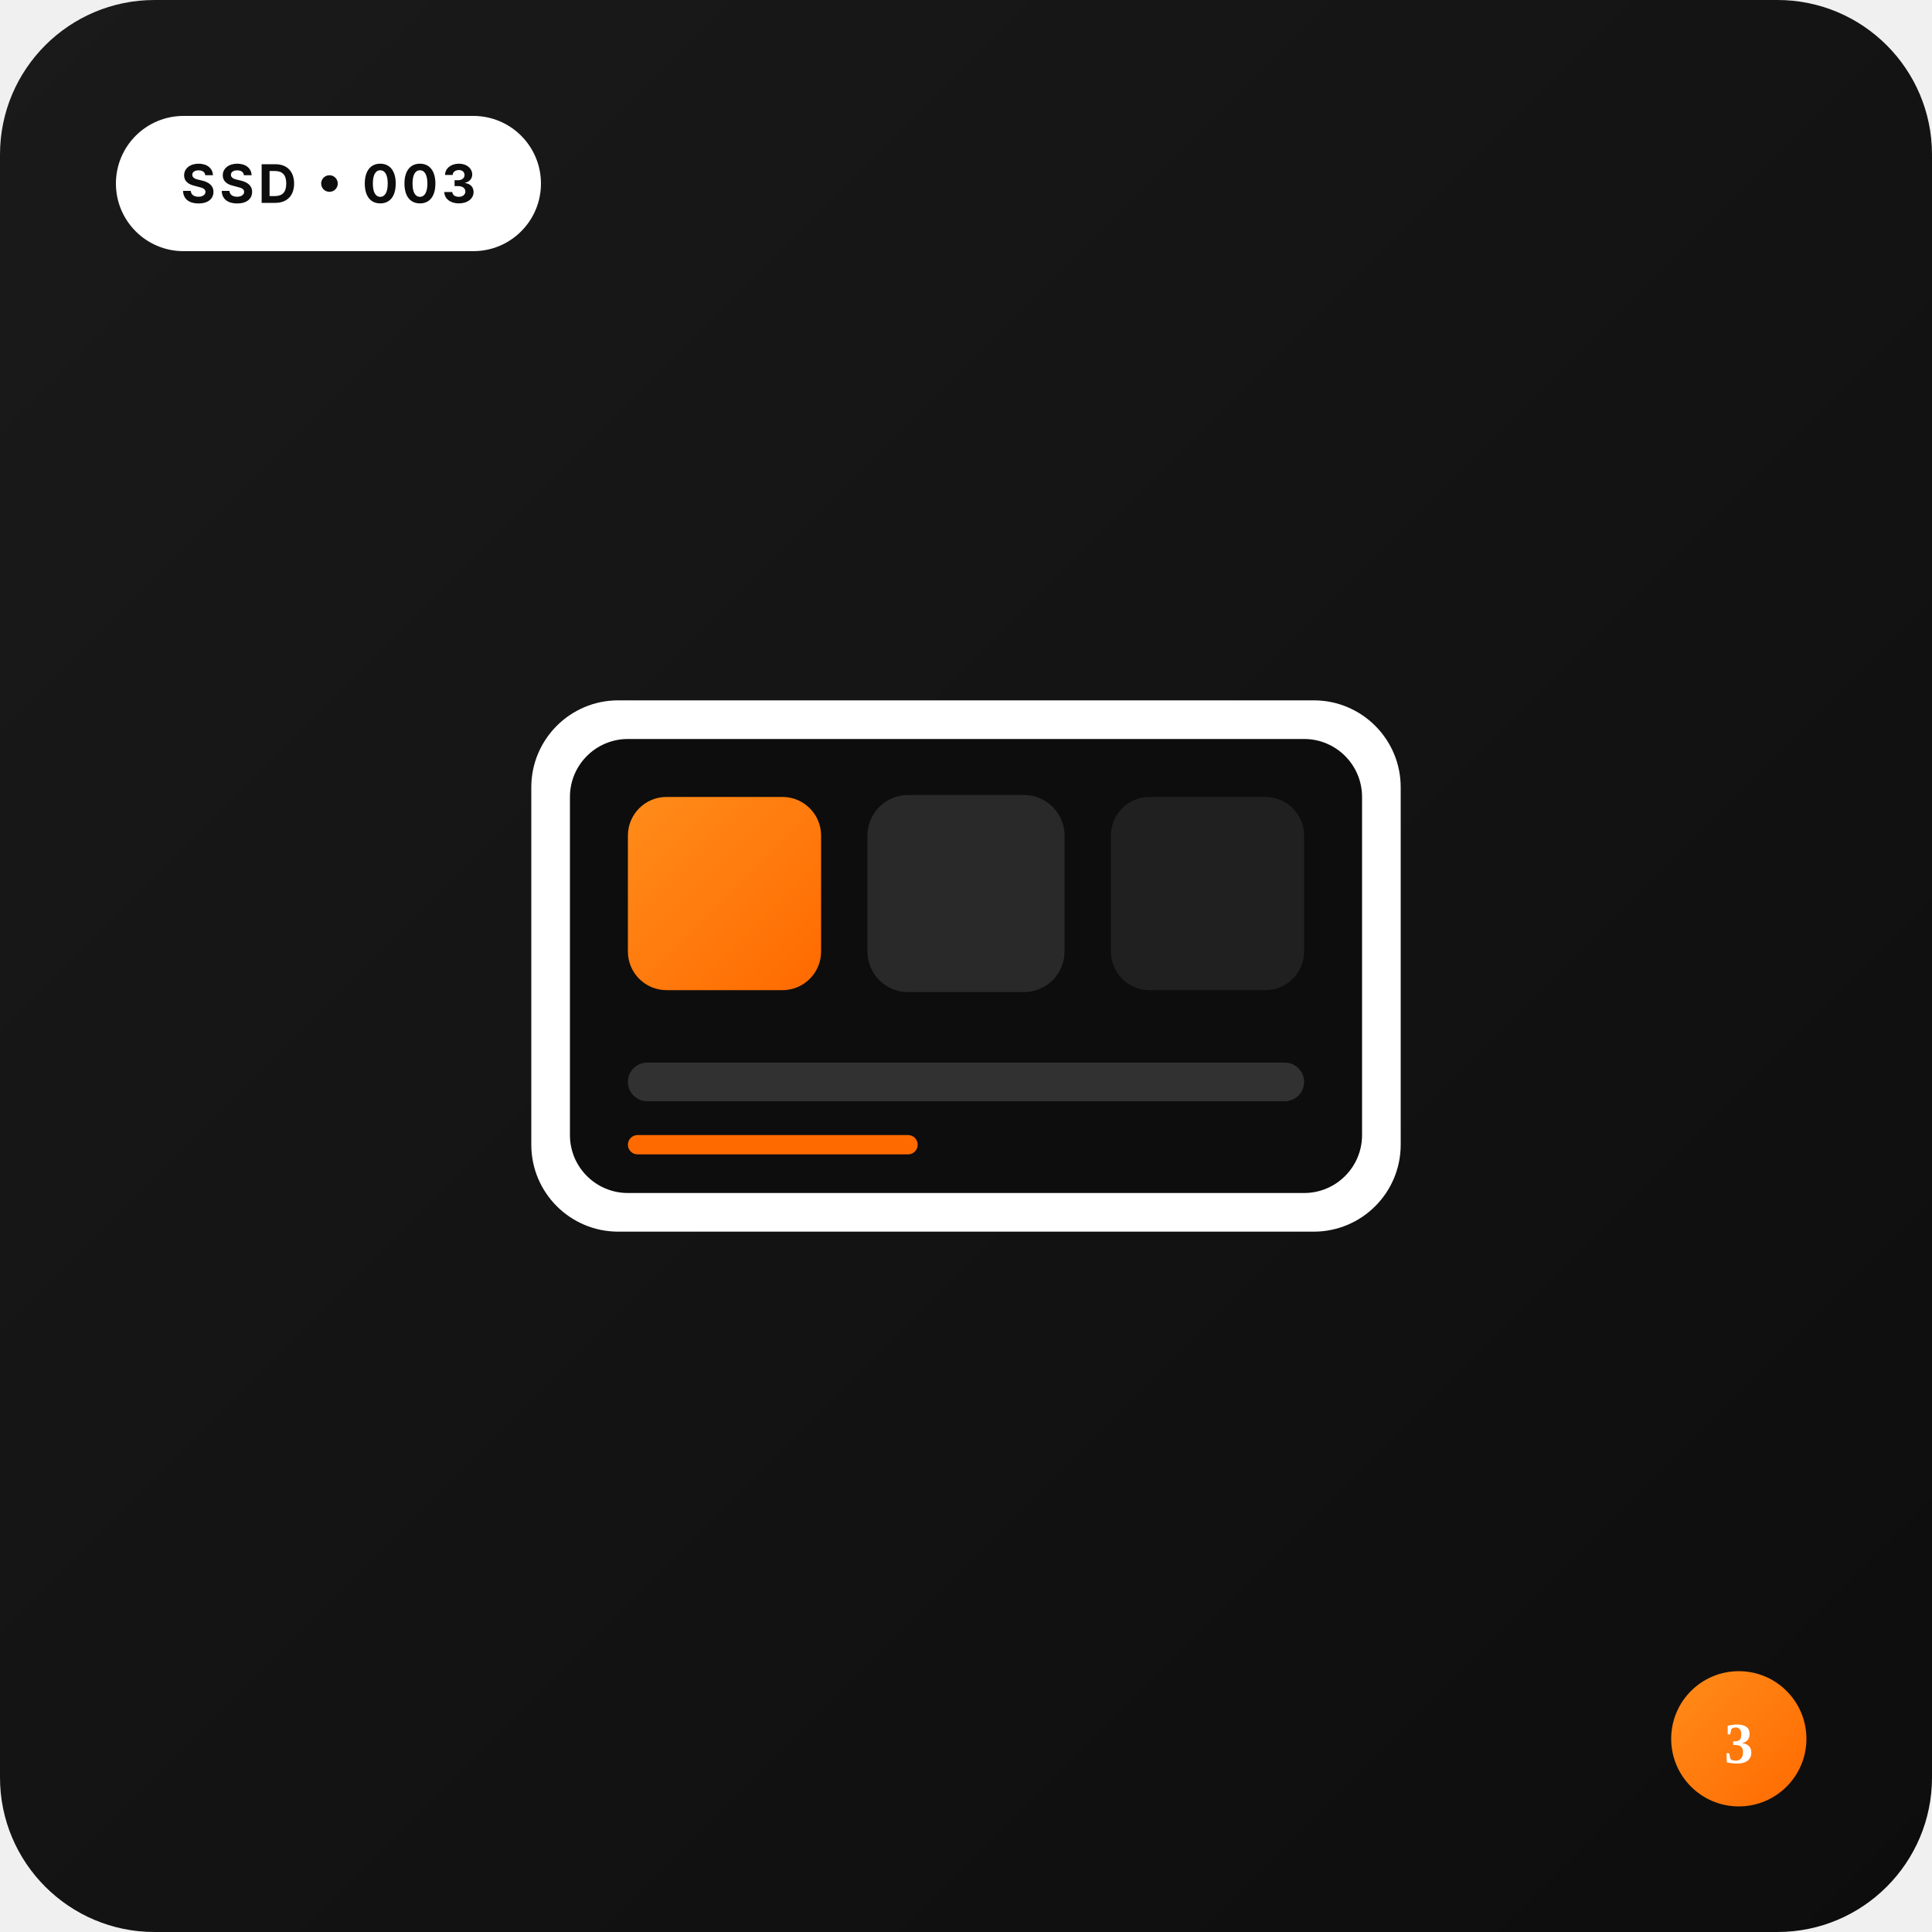
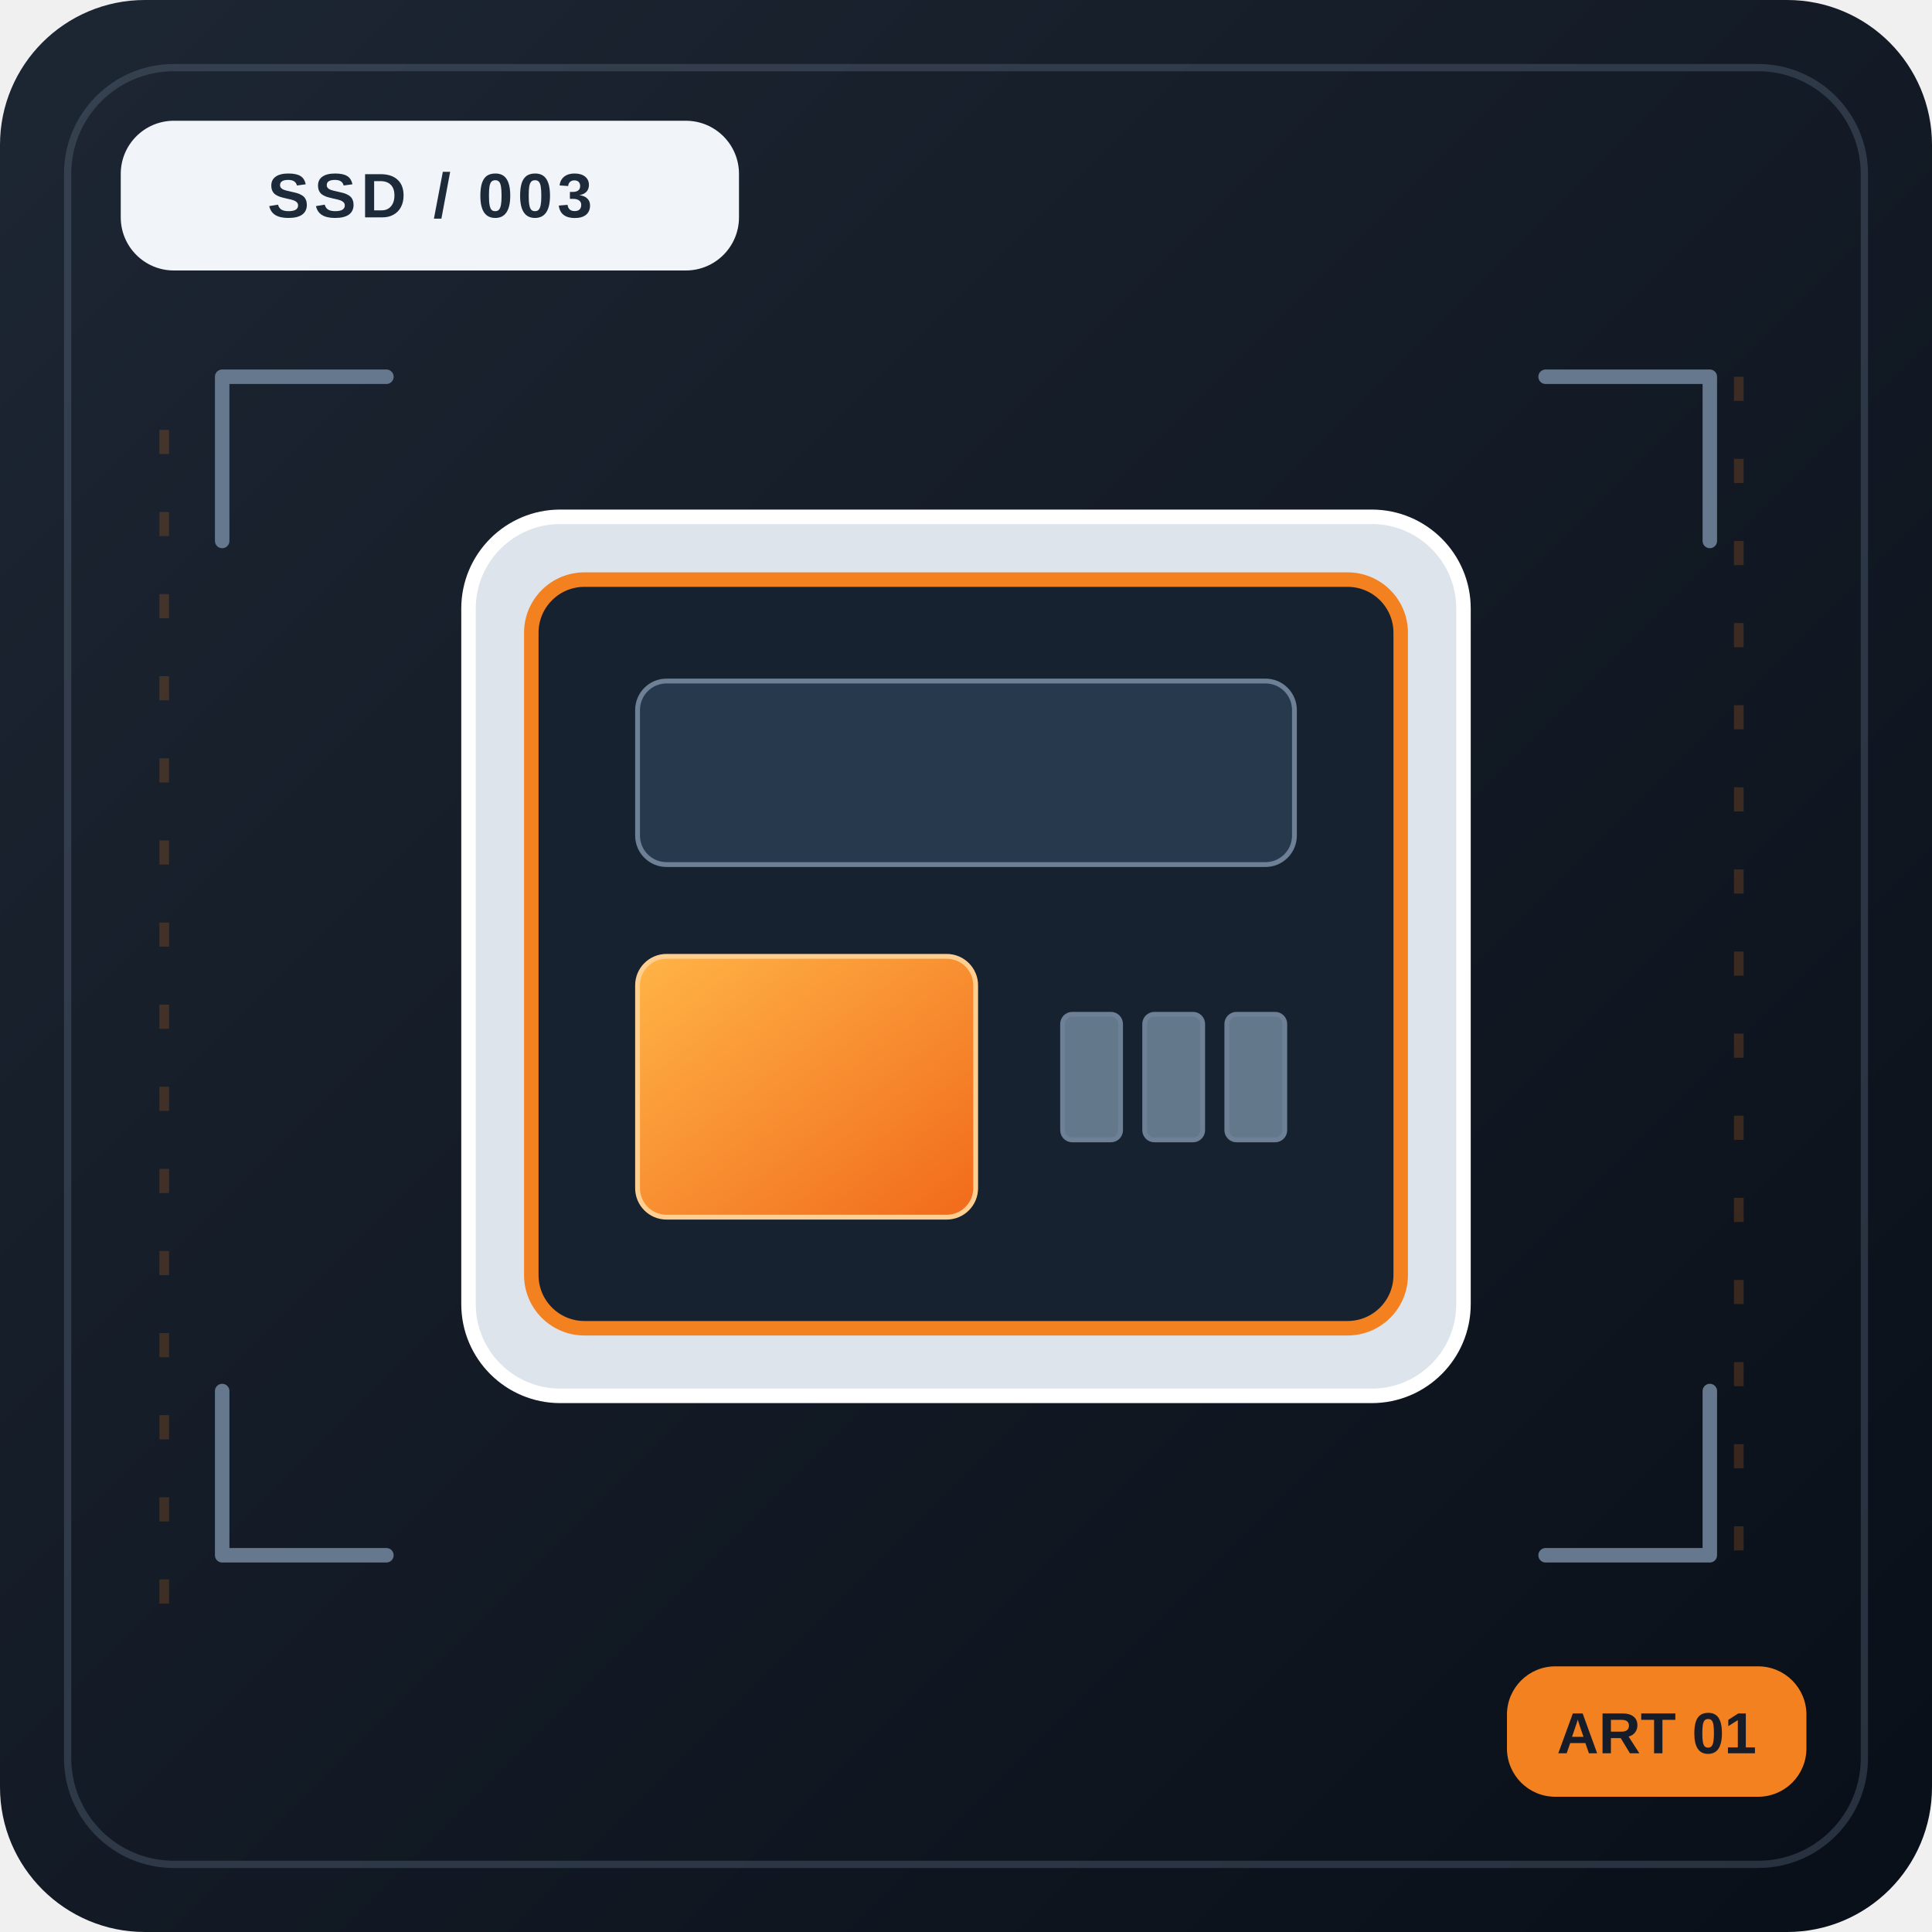
- <svg xmlns="http://www.w3.org/2000/svg" width="400" height="400" viewBox="0 0 400 400">
+ <svg xmlns="http://www.w3.org/2000/svg" width="400" height="400" viewBox="0 0 400 400" role="img" aria-label="Solid state drive — design 003" data-creator="Jelvan Elements">
  <defs>
-     <linearGradient id="og" x1="0%" y1="0%" x2="100%" y2="100%">
-       <stop offset="0%" stop-color="#FF8C1A" />
-       <stop offset="100%" stop-color="#FF6A00" />
+     <linearGradient id="accent" x1="0" y1="0" x2="1" y2="1">
+       <stop stop-color="#FFB447" />
+       <stop offset="1" stop-color="#F16A1B" />
    </linearGradient>
-     <linearGradient id="bg" x1="0%" y1="0%" x2="100%" y2="100%">
-       <stop offset="0%" stop-color="#1A1A1A" />
-       <stop offset="100%" stop-color="#0D0D0D" />
+     <linearGradient id="back" x1="0" y1="0" x2="1" y2="1">
+       <stop stop-color="#1D2633" />
+       <stop offset="1" stop-color="#090F18" />
    </linearGradient>
-     <filter id="shadow" x="-20%" y="-20%" width="140%" height="140%">
-       <feDropShadow dx="0" dy="8" stdDeviation="12" flood-color="#000" flood-opacity="0.35" />
-     </filter>
  </defs>
-   <rect width="400" height="400" rx="32" fill="url(#bg)" />
-   <rect x="110" y="145" width="180" height="110" rx="18" fill="#FFFFFF" />
-   <rect x="118" y="153" width="164" height="94" rx="12" fill="#0D0D0D" />
-   <rect x="130" y="165" width="40" height="40" rx="8" fill="url(#og)" />
-   <rect x="180" y="165" width="40" height="40" rx="8" fill="#FFFFFF" opacity="0.12" stroke="#FFFFFF" stroke-width="0.8" />
-   <rect x="230" y="165" width="40" height="40" rx="8" fill="#FFFFFF" opacity="0.08" />
-   <rect x="130" y="220" width="140" height="8" rx="4" fill="#FFFFFF" opacity="0.15" />
-   <rect x="130" y="235" width="60" height="4" rx="2" fill="#FF6A00" />
-   <g>
-     <rect x="24" y="24" width="88" height="28" rx="14" fill="#FFFFFF" />
-     <text x="68" y="42" text-anchor="middle" font-family="Inter, Helvetica, sans-serif" font-size="11" font-weight="700" fill="#0D0D0D" letter-spacing="0.8">SSD • 003</text>
+   <rect width="400" height="400" rx="30" fill="url(#back)" />
+   <rect x="14" y="14" width="372" height="372" rx="22" fill="none" stroke="#6F8197" stroke-opacity=".3" stroke-width="1.5" />
+   <path d="M34 332V80M360 78v250" stroke="#F48120" stroke-opacity=".19" stroke-width="2" stroke-dasharray="5 12" />
+   <g transform="translate(200 198) rotate(0) scale(1)">
+     <rect x="-103" y="-91" width="206" height="182" rx="19" fill="#DDE4EC" stroke="#FFFFFF" stroke-width="3" />
+     <rect x="-90" y="-78" width="180" height="155" rx="11" fill="#172230" stroke="#F48120" stroke-width="3" />
+     <rect x="-68" y="-57" width="136" height="38" rx="6" fill="#26394D" stroke="#6D8095" stroke-width="1" />
+     <rect x="-68" y="0" width="70" height="54" rx="6" fill="url(#accent)" stroke="#FFCF91" stroke-width="1" />
+     <rect x="20" y="12" width="12" height="26" rx="2" fill="#64788C" stroke="#6D8095" stroke-width="1" />
+     <rect x="37" y="12" width="12" height="26" rx="2" fill="#64788C" stroke="#6D8095" stroke-width="1" />
+     <rect x="54" y="12" width="12" height="26" rx="2" fill="#64788C" stroke="#6D8095" stroke-width="1" />
  </g>
-   <circle cx="360" cy="360" r="14" fill="url(#og)" />
-   <text x="360" y="365" text-anchor="middle" font-size="12" fill="#FFFFFF" font-weight="800">3</text>
+   <path d="M46 112v-34h34M354 112v-34h-34M46 288v34h34M354 288v34h-34" fill="none" stroke="#65788E" stroke-width="3" stroke-linejoin="round" stroke-linecap="round" />
+   <rect x="25" y="25" width="128" height="31" rx="11" fill="#F1F4F8" />
+   <text x="89" y="45" text-anchor="middle" fill="#1C2A39" font-family="Arial, sans-serif" font-size="13" font-weight="700" letter-spacing="1">SSD / 003</text>
+   <rect x="312" y="345" width="62" height="27" rx="10" fill="#F48120" />
+   <text x="343" y="363" text-anchor="middle" fill="#161D29" font-family="Arial, sans-serif" font-size="12" font-weight="700">ART 01</text>
</svg>
